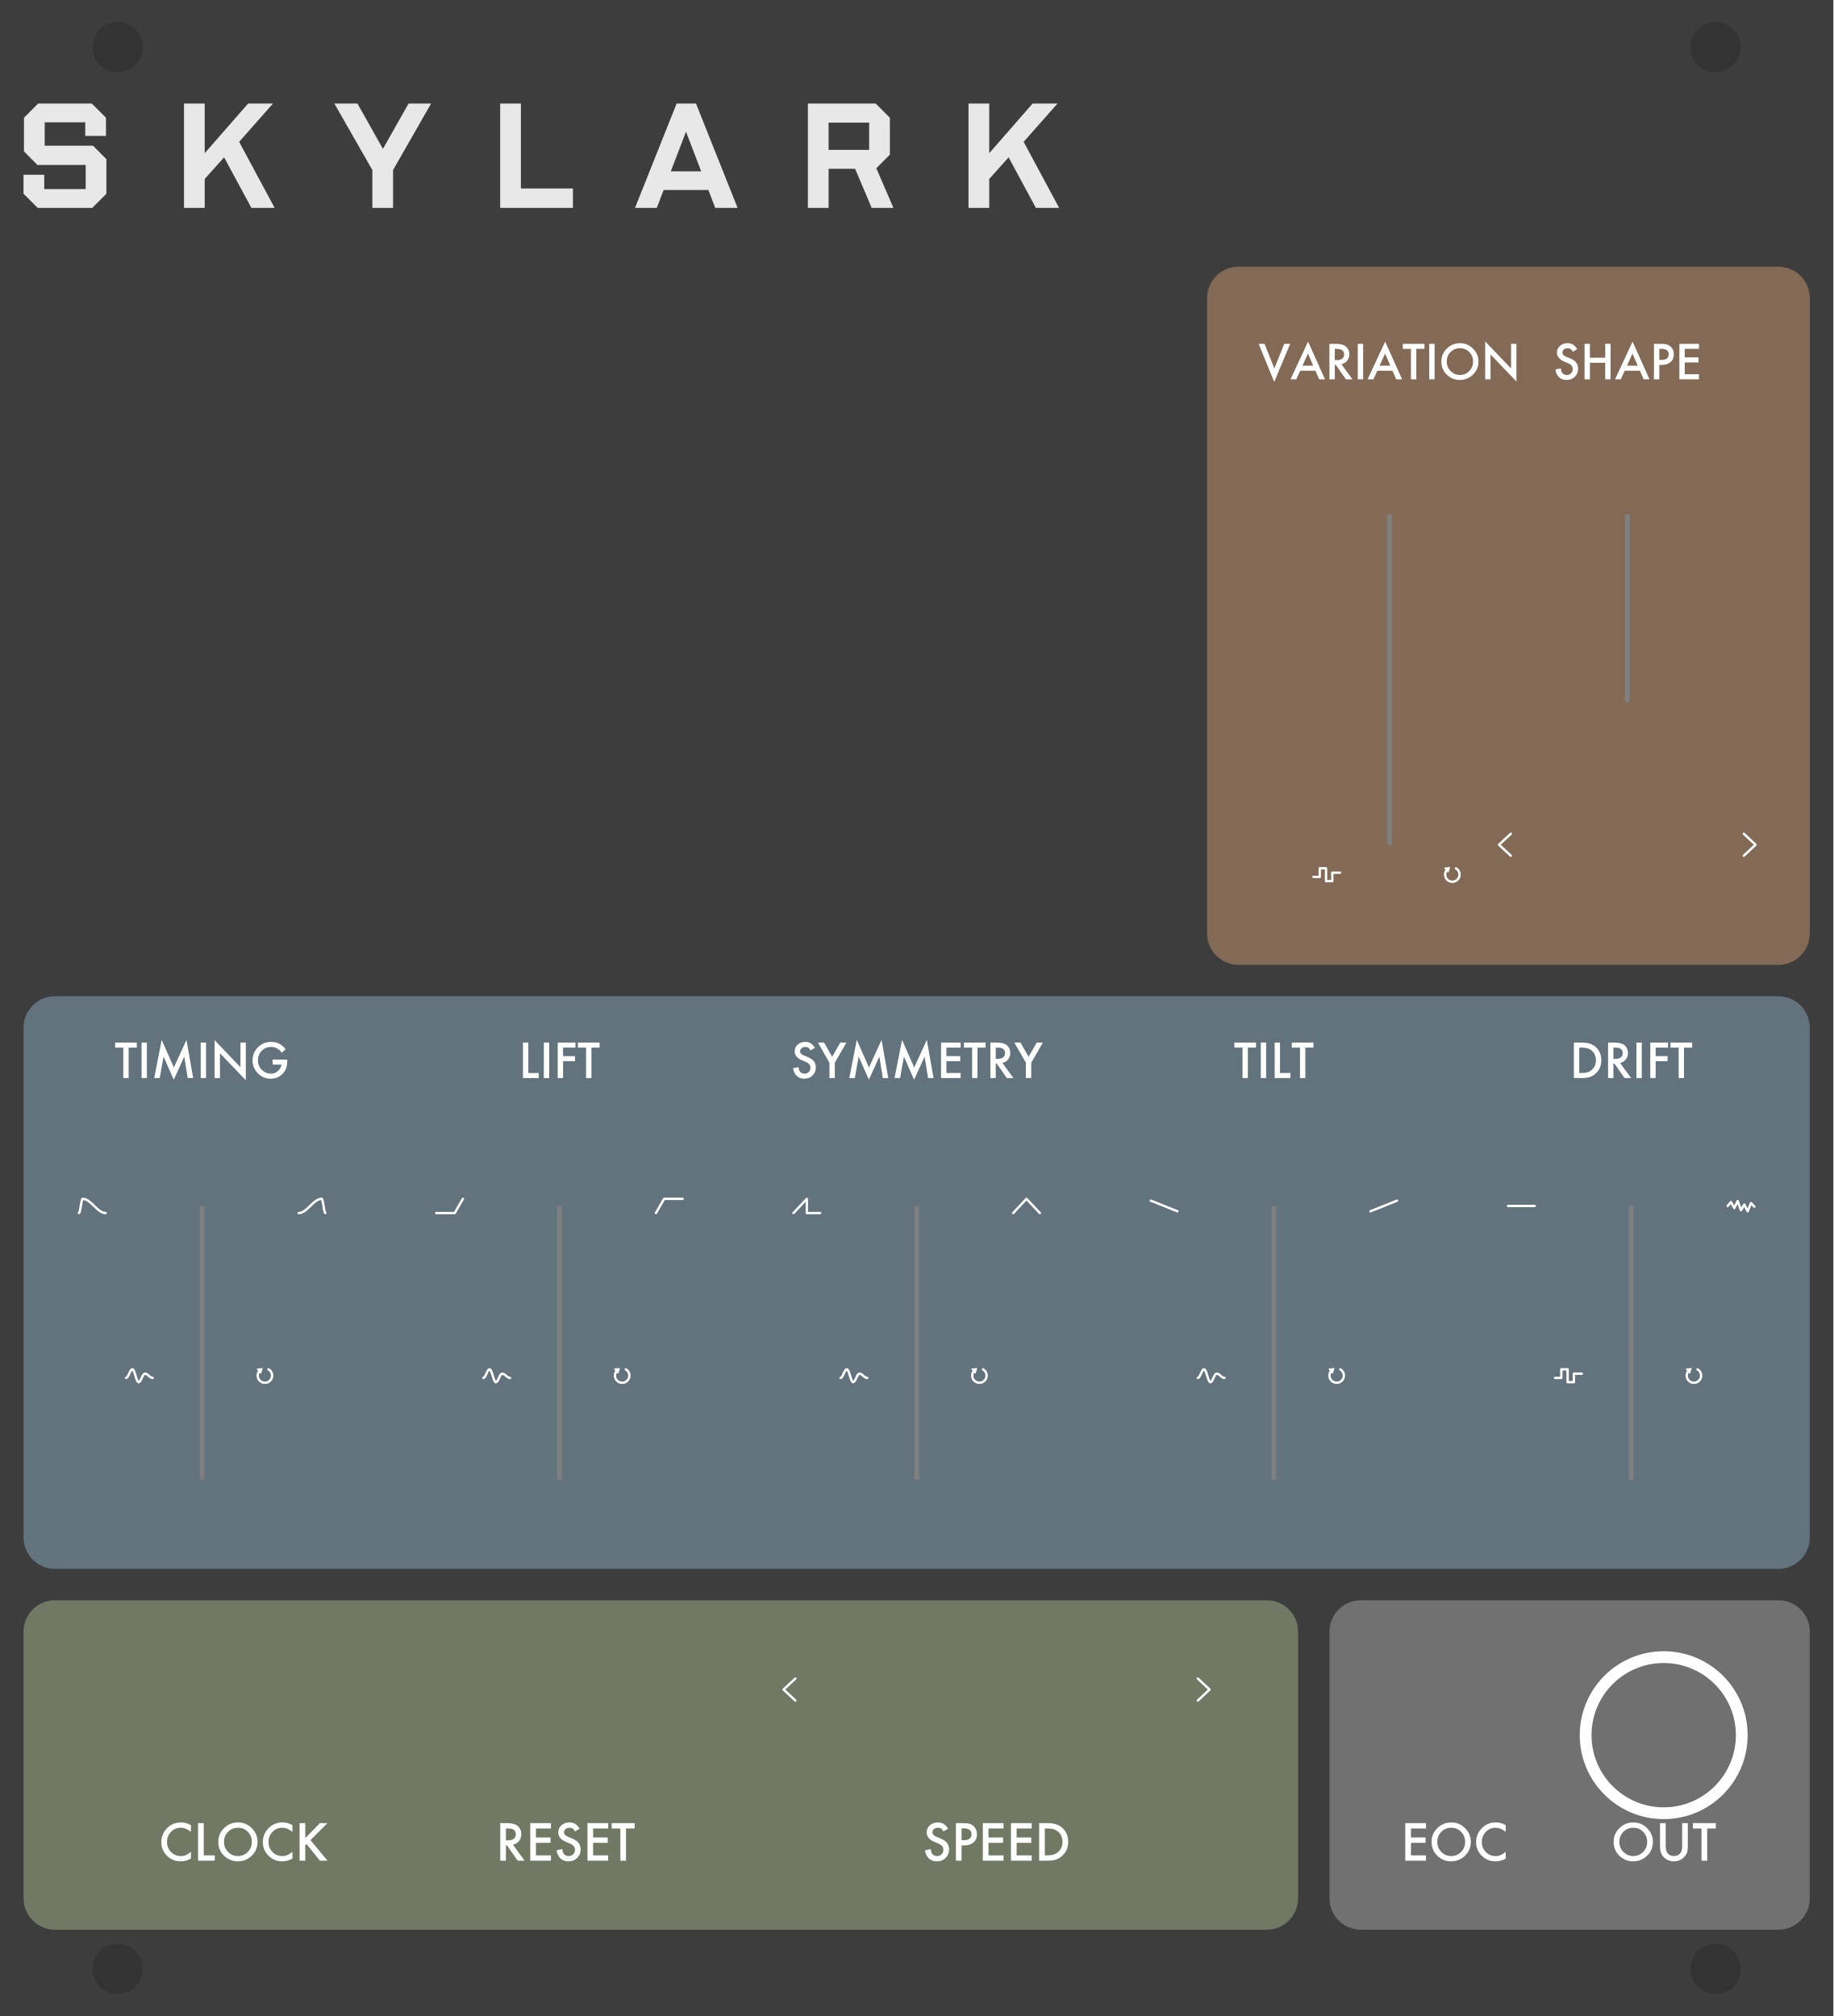
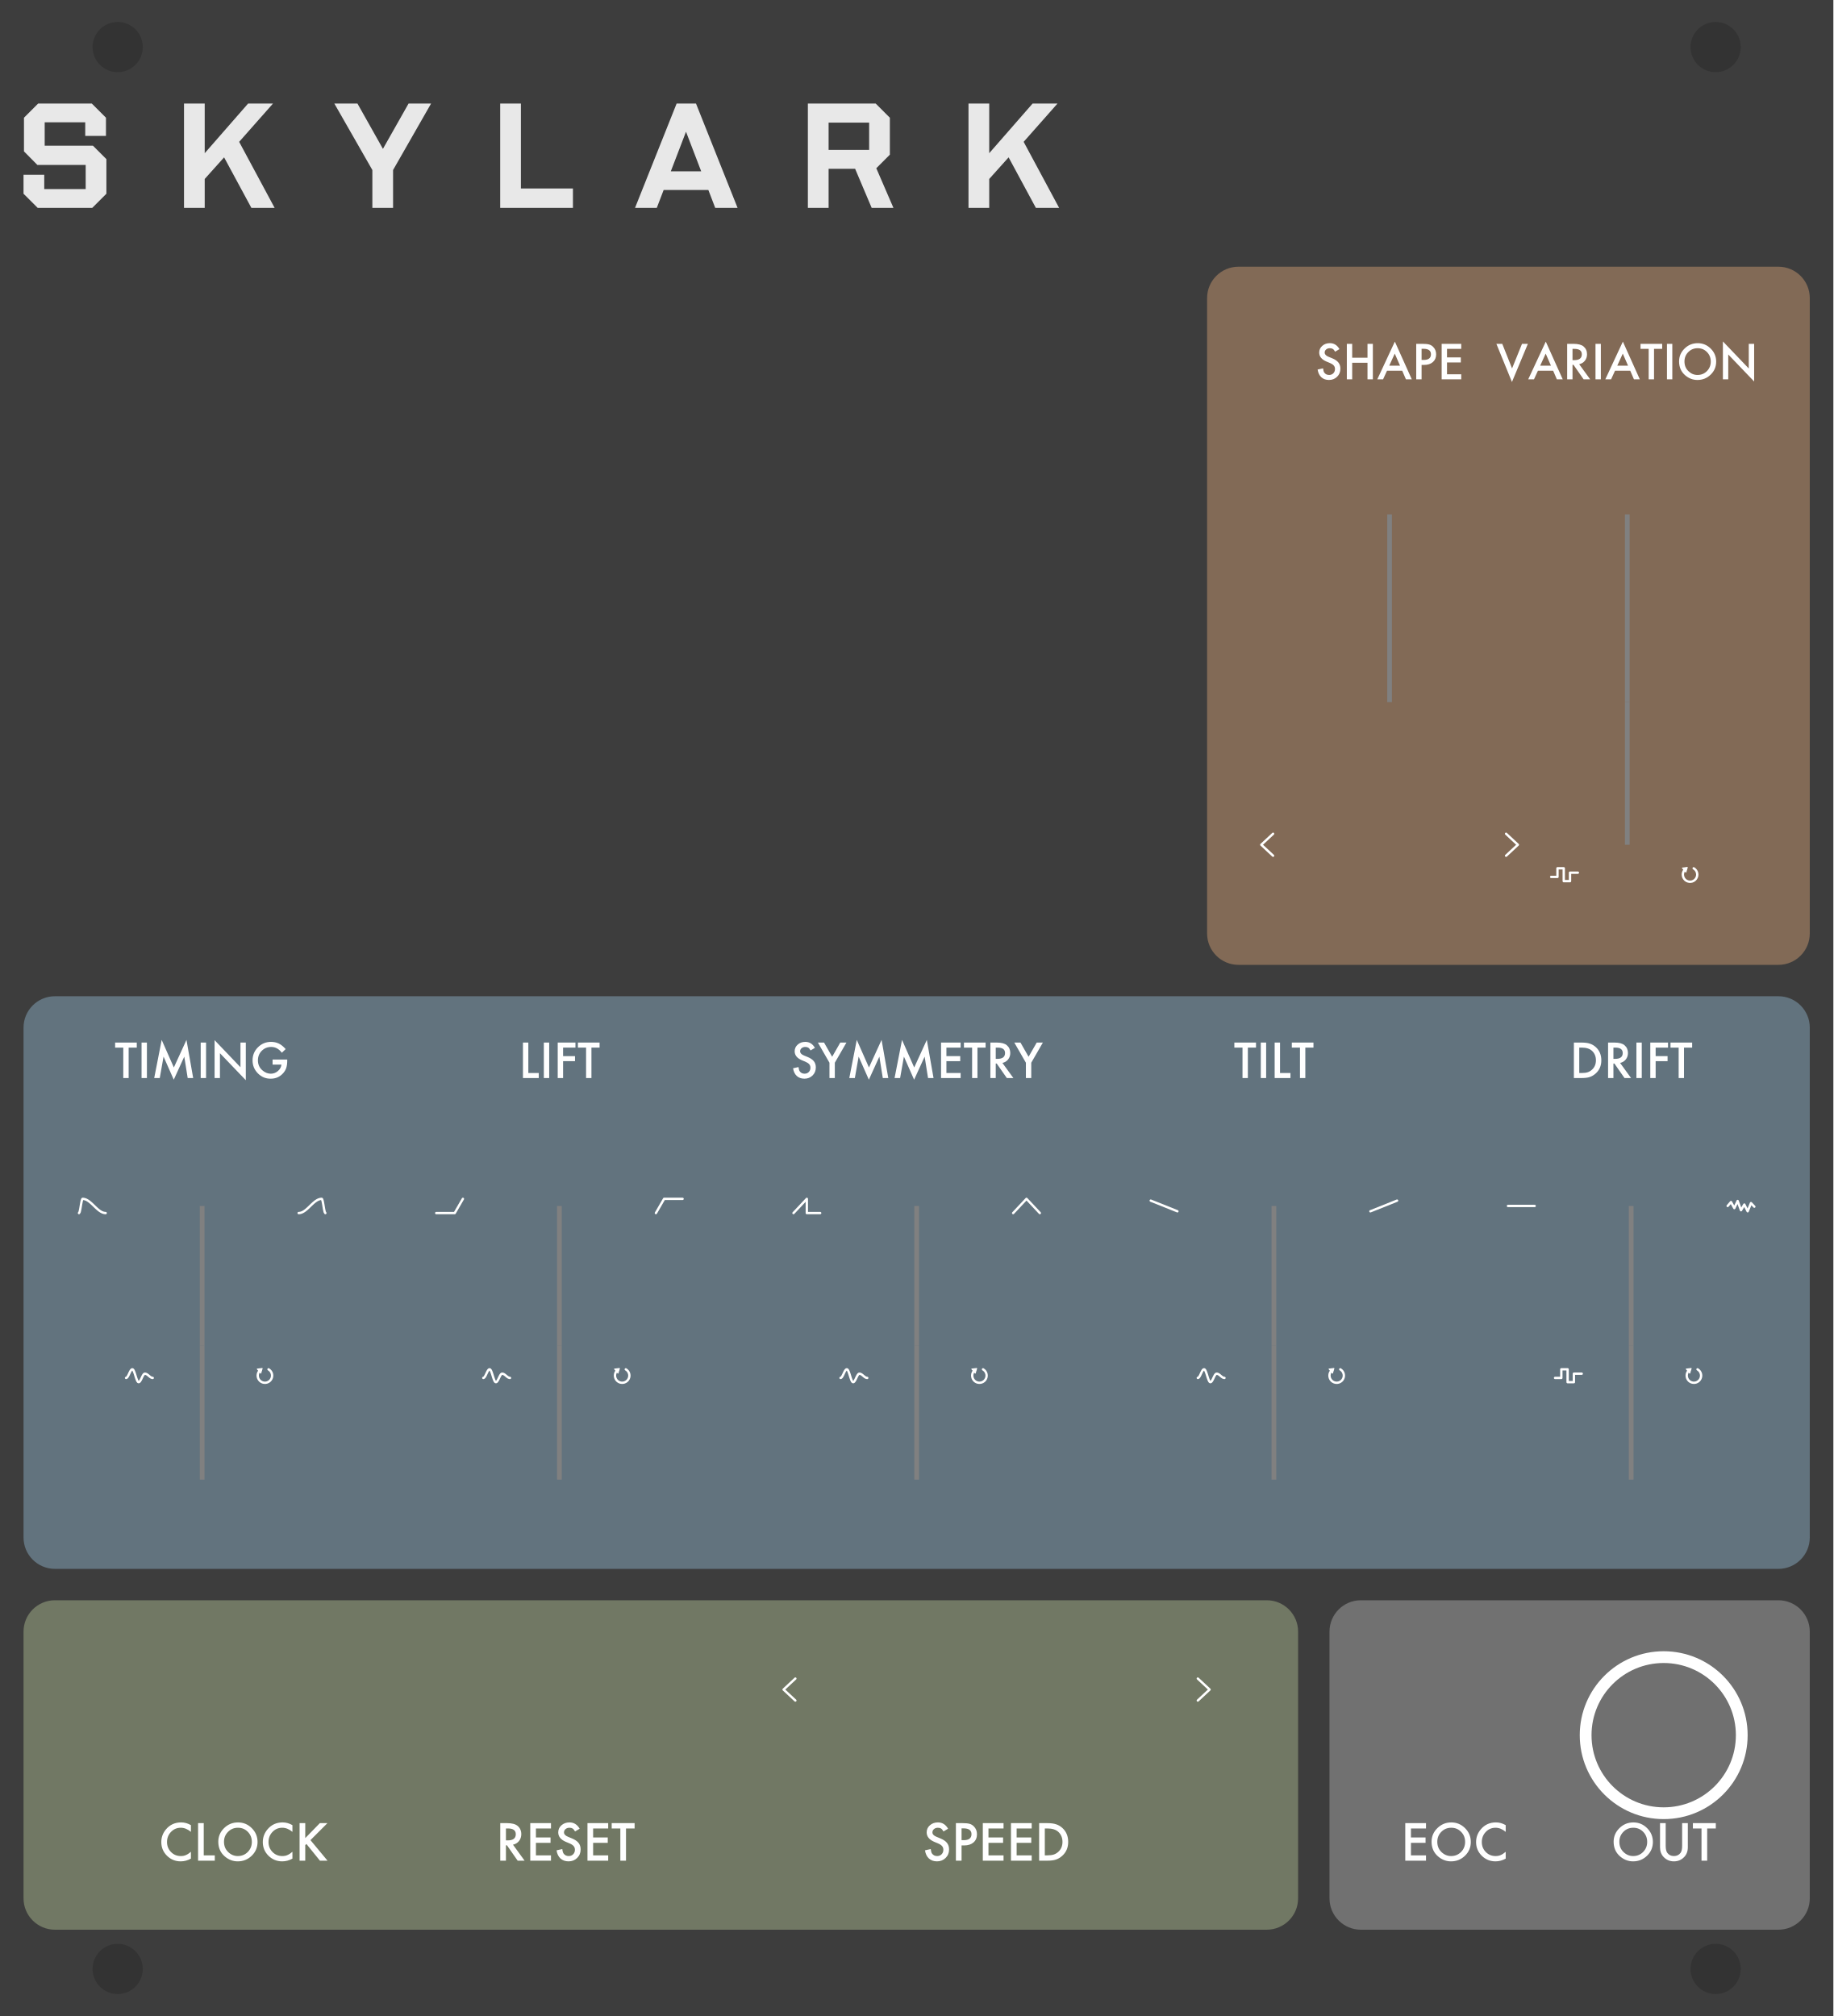
<svg xmlns="http://www.w3.org/2000/svg" version="1.1" width="116.84mm" height="128.5mm" viewBox="0 0 116.84 128.5">
  <g id="panel">
    <rect x="0" y="0" width="116.84" height="128.5" fill="#3d3d3d" />
    <rect class="zone" x="76.93" y="17.00" width="38.41" height="44.50" rx="2.00" fill="#b98f6a" fill-opacity="0.55" />
    <rect class="zone" x="1.50" y="63.50" width="113.84" height="36.50" rx="2.00" fill="#7f9fb3" fill-opacity="0.55" />
    <rect class="zone" x="1.50" y="102.00" width="81.23" height="21.00" rx="2.00" fill="#9aa883" fill-opacity="0.55" />
    <rect class="zone" x="84.73" y="102.00" width="30.61" height="21.00" rx="2.00" fill="#9a9a9a" fill-opacity="0.55" />
    <rect class="zone" x="100.68" y="105.25" width="10.70" height="10.70" rx="5.35" fill="#ffffff" fill-opacity="1.0" />
    <rect class="zone" x="101.43" y="106.00" width="9.20" height="9.20" rx="4.60" fill="#707070" fill-opacity="1.0" />
    <circle cx="7.5" cy="3.0" r="1.6" fill="#333333" />
    <circle cx="109.34" cy="3.0" r="1.6" fill="#333333" />
    <circle cx="7.5" cy="125.5" r="1.6" fill="#333333" />
    <circle cx="109.34" cy="125.5" r="1.6" fill="#333333" />
+     <rect x="103.56" y="32.791" width="0.3" height="11.962" fill="#808080" />
+     <rect x="103.56" y="44.753" width="0.3" height="9.091" fill="#808080" />
    <rect x="88.41" y="32.791" width="0.3" height="11.962" fill="#808080" />
-     <rect x="88.41" y="44.753" width="0.3" height="9.091" fill="#808080" />
-     <rect x="103.56" y="32.791" width="0.3" height="11.962" fill="#808080" />
    <rect x="12.734" y="76.868" width="0.3" height="8.911" fill="#808080" />
    <rect x="12.734" y="85.779" width="0.3" height="8.533" fill="#808080" />
    <rect x="35.502" y="76.868" width="0.3" height="8.911" fill="#808080" />
    <rect x="35.502" y="85.779" width="0.3" height="8.533" fill="#808080" />
    <rect x="58.27" y="76.868" width="0.3" height="8.911" fill="#808080" />
    <rect x="58.27" y="85.779" width="0.3" height="8.533" fill="#808080" />
    <rect x="81.038" y="76.868" width="0.3" height="8.911" fill="#808080" />
    <rect x="81.038" y="85.779" width="0.3" height="8.533" fill="#808080" />
    <rect x="103.806" y="76.868" width="0.3" height="8.911" fill="#808080" />
    <rect x="103.806" y="85.779" width="0.3" height="8.533" fill="#808080" />
    <path fill="#e8e8e8" d="M2.402 13.25H5.879L6.781 12.348V10.143L5.926 9.288H2.848V7.797H5.432V8.662H6.753V7.503L5.85 6.6H2.43L1.528 7.503V9.649L2.383 10.514H5.461V12.053H2.82V11.141H1.499V12.348Z M11.727 13.25H13.047V11.407L14.282 10.03L16.021 13.25H17.503L15.242 9.041L17.398 6.6H15.812L13.047 9.764V6.6H11.727Z M23.731 13.25H25.051V10.837L27.474 6.6H26.039L24.405 9.488L22.781 6.6H21.308L23.731 10.837Z M31.878 13.25H36.514V12.015H33.198V6.6H31.878Z M40.471 13.25H41.858L42.295 12.11H45.145L45.582 13.25H47.007L44.357 6.6H43.122ZM42.751 10.922 43.72 8.396 44.689 10.922Z M51.487 13.25H52.808V10.761H54.499L55.553 13.25H56.94L55.848 10.723L56.712 9.858V7.503L55.81 6.6H51.487ZM52.808 9.555V7.816H55.392V9.555Z M61.724 13.25H63.045V11.407L64.28 10.03L66.018 13.25H67.5L65.239 9.041L67.396 6.6H65.809L63.045 9.764V6.6H61.724Z" />
-     <path fill="#ffffff" d="M80.591 21.916 81.216 23.484 81.85 21.916H82.224L81.209 24.348L80.217 21.916Z M83.834 23.629H82.865L82.613 24.178H82.246L83.365 21.774L84.445 24.178H84.071ZM83.695 23.308 83.359 22.539 83.008 23.308Z M85.493 23.214 86.194 24.178H85.776L85.13 23.252H85.069V24.178H84.727V21.916H85.127Q85.575 21.916 85.775 22.085Q85.994 22.272 85.994 22.58Q85.994 22.82 85.857 22.993Q85.719 23.166 85.493 23.214ZM85.069 22.955H85.177Q85.662 22.955 85.662 22.584Q85.662 22.237 85.19 22.237H85.069Z M86.875 21.916V24.178H86.533V21.916Z M88.747 23.629H87.779L87.527 24.178H87.159L88.278 21.774L89.358 24.178H88.984ZM88.608 23.308 88.272 22.539 87.921 23.308Z M90.264 22.237V24.178H89.923V22.237H89.403V21.916H90.783V22.237Z M91.429 21.916V24.178H91.088V21.916Z M91.86 23.037Q91.86 22.559 92.21 22.217Q92.558 21.874 93.048 21.874Q93.531 21.874 93.877 22.22Q94.224 22.565 94.224 23.05Q94.224 23.538 93.875 23.878Q93.525 24.219 93.03 24.219Q92.592 24.219 92.243 23.916Q91.86 23.58 91.86 23.037ZM92.204 23.041Q92.204 23.416 92.456 23.658Q92.706 23.9 93.034 23.9Q93.39 23.9 93.635 23.654Q93.88 23.405 93.88 23.047Q93.88 22.685 93.638 22.441Q93.398 22.195 93.043 22.195Q92.69 22.195 92.447 22.441Q92.204 22.684 92.204 23.041Z M94.653 24.178V21.762L96.302 23.488V21.916H96.644V24.316L94.994 22.595V24.178Z" />
-     <path fill="#ffffff" d="M100.516 22.253 100.239 22.417Q100.161 22.282 100.091 22.241Q100.018 22.195 99.902 22.195Q99.76 22.195 99.666 22.275Q99.573 22.354 99.573 22.474Q99.573 22.64 99.819 22.741L100.044 22.833Q100.32 22.945 100.447 23.105Q100.575 23.265 100.575 23.498Q100.575 23.81 100.366 24.014Q100.157 24.219 99.846 24.219Q99.552 24.219 99.36 24.045Q99.171 23.87 99.124 23.554L99.47 23.478Q99.493 23.677 99.552 23.753Q99.658 23.9 99.86 23.9Q100.019 23.9 100.125 23.793Q100.23 23.686 100.23 23.522Q100.23 23.456 100.212 23.401Q100.194 23.346 100.155 23.3Q100.116 23.254 100.054 23.213Q99.993 23.173 99.908 23.136L99.69 23.046Q99.225 22.849 99.225 22.471Q99.225 22.217 99.42 22.045Q99.615 21.872 99.905 21.872Q100.296 21.872 100.516 22.253Z M101.327 22.801H102.303V21.916H102.644V24.178H102.303V23.122H101.327V24.178H100.986V21.916H101.327Z M104.515 23.629H103.547L103.295 24.178H102.927L104.046 21.774L105.126 24.178H104.752ZM104.376 23.308 104.04 22.539 103.689 23.308Z M105.75 23.26V24.178H105.408V21.916H105.795Q106.079 21.916 106.224 21.956Q106.371 21.995 106.482 22.105Q106.677 22.296 106.677 22.586Q106.677 22.896 106.469 23.078Q106.261 23.26 105.908 23.26ZM105.75 22.943H105.877Q106.347 22.943 106.347 22.581Q106.347 22.231 105.863 22.231H105.75Z M108.277 22.237H107.37V22.781H108.25V23.101H107.37V23.857H108.277V24.178H107.029V21.916H108.277Z" />
+     <path fill="#ffffff" d="M85.366 22.253 85.089 22.417Q85.011 22.282 84.941 22.241Q84.868 22.195 84.752 22.195Q84.61 22.195 84.516 22.275Q84.423 22.354 84.423 22.474Q84.423 22.64 84.669 22.741L84.894 22.833Q85.17 22.945 85.297 23.105Q85.425 23.265 85.425 23.498Q85.425 23.81 85.216 24.014Q85.007 24.219 84.696 24.219Q84.402 24.219 84.21 24.045Q84.021 23.87 83.974 23.554L84.32 23.478Q84.343 23.677 84.402 23.753Q84.508 23.9 84.71 23.9Q84.869 23.9 84.975 23.793Q85.08 23.686 85.08 23.522Q85.08 23.456 85.062 23.401Q85.044 23.346 85.005 23.3Q84.966 23.254 84.904 23.213Q84.843 23.173 84.758 23.136L84.54 23.046Q84.075 22.849 84.075 22.471Q84.075 22.217 84.27 22.045Q84.465 21.872 84.755 21.872Q85.146 21.872 85.366 22.253Z M86.177 22.801H87.153V21.916H87.494V24.178H87.153V23.122H86.177V24.178H85.836V21.916H86.177Z M89.365 23.629H88.397L88.145 24.178H87.777L88.896 21.774L89.976 24.178H89.602ZM89.226 23.308 88.89 22.539 88.539 23.308Z M90.6 23.26V24.178H90.258V21.916H90.645Q90.929 21.916 91.074 21.956Q91.221 21.995 91.332 22.105Q91.527 22.296 91.527 22.586Q91.527 22.896 91.319 23.078Q91.111 23.26 90.758 23.26ZM90.6 22.943H90.727Q91.197 22.943 91.197 22.581Q91.197 22.231 90.713 22.231H90.6Z M93.127 22.237H92.22V22.781H93.1V23.101H92.22V23.857H93.127V24.178H91.879V21.916H93.127Z" />
+     <path fill="#ffffff" d="M95.741 21.916 96.366 23.484 97 21.916H97.374L96.359 24.348L95.367 21.916Z M98.984 23.629H98.015L97.763 24.178H97.396L98.515 21.774L99.595 24.178H99.221ZM98.845 23.308 98.509 22.539 98.158 23.308Z M100.643 23.214 101.344 24.178H100.926L100.28 23.252H100.219V24.178H99.877V21.916H100.277Q100.725 21.916 100.925 22.085Q101.144 22.272 101.144 22.58Q101.144 22.82 101.007 22.993Q100.869 23.166 100.643 23.214ZM100.219 22.955H100.327Q100.812 22.955 100.812 22.584Q100.812 22.237 100.34 22.237H100.219Z M102.025 21.916V24.178H101.683V21.916Z M103.897 23.629H102.929L102.677 24.178H102.309L103.428 21.774L104.508 24.178H104.134ZM103.758 23.308 103.422 22.539 103.071 23.308Z M105.414 22.237V24.178H105.073V22.237H104.553V21.916H105.933V22.237Z M106.579 21.916V24.178H106.238V21.916Z M107.01 23.037Q107.01 22.559 107.36 22.217Q107.708 21.874 108.198 21.874Q108.681 21.874 109.027 22.22Q109.374 22.565 109.374 23.05Q109.374 23.538 109.025 23.878Q108.675 24.219 108.18 24.219Q107.742 24.219 107.393 23.916Q107.01 23.58 107.01 23.037ZM107.354 23.041Q107.354 23.416 107.606 23.658Q107.856 23.9 108.184 23.9Q108.54 23.9 108.785 23.654Q109.03 23.405 109.03 23.047Q109.03 22.685 108.788 22.441Q108.548 22.195 108.193 22.195Q107.84 22.195 107.597 22.441Q107.354 22.684 107.354 23.041Z M109.803 24.178V21.762L111.452 23.488V21.916H111.794V24.316L110.144 22.595V24.178Z" />
    <path fill="#ffffff" d="M8.199 66.774V68.715H7.857V66.774H7.337V66.453H8.717V66.774Z M9.363 66.453V68.715H9.022V66.453Z M9.828 68.715 10.304 66.283 11.08 68.041 11.884 66.283 12.312 68.715H11.962L11.744 67.35L11.074 68.819L10.424 67.348L10.181 68.715Z M13.132 66.453V68.715H12.791V66.453Z M13.676 68.715V66.299L15.325 68.025V66.453H15.666V68.853L14.017 67.132V68.715Z M17.372 67.537H18.306V67.612Q18.306 67.867 18.246 68.063Q18.187 68.245 18.048 68.403Q17.733 68.757 17.247 68.757Q16.772 68.757 16.434 68.415Q16.096 68.07 16.096 67.589Q16.096 67.096 16.44 66.754Q16.784 66.409 17.278 66.409Q17.543 66.409 17.773 66.518Q17.993 66.626 18.205 66.869L17.962 67.102Q17.684 66.732 17.284 66.732Q16.925 66.732 16.682 66.979Q16.438 67.222 16.438 67.589Q16.438 67.966 16.709 68.211Q16.963 68.438 17.259 68.438Q17.511 68.438 17.711 68.268Q17.912 68.097 17.936 67.858H17.372Z" />
    <path fill="#ffffff" d="M33.671 66.453V68.394H34.336V68.715H33.329V66.453Z M35.001 66.453V68.715H34.66V66.453Z M36.674 66.774H35.886V67.318H36.646V67.638H35.886V68.715H35.544V66.453H36.674Z M37.693 66.774V68.715H37.352V66.774H36.832V66.453H38.212V66.774Z" />
    <path fill="#ffffff" d="M51.936 66.79 51.659 66.954Q51.581 66.819 51.511 66.778Q51.438 66.732 51.322 66.732Q51.18 66.732 51.086 66.812Q50.993 66.891 50.993 67.011Q50.993 67.177 51.239 67.278L51.464 67.37Q51.74 67.482 51.867 67.642Q51.994 67.802 51.994 68.035Q51.994 68.347 51.786 68.551Q51.577 68.756 51.266 68.756Q50.972 68.756 50.78 68.582Q50.591 68.407 50.544 68.091L50.89 68.015Q50.913 68.214 50.972 68.29Q51.077 68.437 51.28 68.437Q51.439 68.437 51.545 68.33Q51.65 68.223 51.65 68.059Q51.65 67.993 51.632 67.938Q51.614 67.883 51.575 67.837Q51.536 67.791 51.474 67.75Q51.413 67.71 51.328 67.673L51.11 67.583Q50.645 67.386 50.645 67.008Q50.645 66.754 50.84 66.582Q51.035 66.409 51.325 66.409Q51.716 66.409 51.936 66.79Z M52.863 67.738 52.125 66.453H52.517L53.035 67.357L53.553 66.453H53.946L53.204 67.738V68.715H52.863Z M54.127 68.715 54.603 66.283 55.38 68.041 56.184 66.283 56.612 68.715H56.262L56.043 67.35L55.374 68.819L54.723 67.348L54.48 68.715Z M57.012 68.715 57.488 66.283 58.264 68.041 59.068 66.283 59.496 68.715H59.146L58.928 67.35L58.258 68.819L57.608 67.348L57.365 68.715Z M61.223 66.774H60.316V67.318H61.197V67.638H60.316V68.394H61.223V68.715H59.975V66.453H61.223Z M62.295 66.774V68.715H61.954V66.774H61.434V66.453H62.814V66.774Z M63.885 67.751 64.585 68.715H64.167L63.521 67.789H63.46V68.715H63.118V66.453H63.518Q63.967 66.453 64.166 66.622Q64.386 66.809 64.386 67.117Q64.386 67.357 64.248 67.53Q64.11 67.703 63.885 67.751ZM63.46 67.492H63.568Q64.053 67.492 64.053 67.121Q64.053 66.774 63.581 66.774H63.46Z M65.382 67.738 64.643 66.453H65.036L65.553 67.357L66.072 66.453H66.464L65.723 67.738V68.715H65.382Z" />
    <path fill="#ffffff" d="M79.528 66.774V68.715H79.187V66.774H78.667V66.453H80.047V66.774Z M80.693 66.453V68.715H80.352V66.453Z M81.578 66.453V68.394H82.243V68.715H81.236V66.453Z M83.19 66.774V68.715H82.849V66.774H82.329V66.453H83.709V66.774Z" />
    <path fill="#ffffff" d="M100.306 68.715V66.453H100.781Q101.122 66.453 101.32 66.521Q101.532 66.587 101.705 66.745Q102.055 67.064 102.055 67.584Q102.055 68.106 101.691 68.428Q101.508 68.589 101.307 68.652Q101.119 68.715 100.775 68.715ZM100.648 68.394H100.801Q101.031 68.394 101.184 68.346Q101.336 68.295 101.459 68.183Q101.711 67.953 101.711 67.584Q101.711 67.212 101.462 66.981Q101.238 66.774 100.801 66.774H100.648Z M103.251 67.751 103.951 68.715H103.533L102.887 67.789H102.826V68.715H102.485V66.453H102.884Q103.333 66.453 103.532 66.622Q103.752 66.809 103.752 67.117Q103.752 67.357 103.614 67.53Q103.476 67.703 103.251 67.751ZM102.826 67.492H102.934Q103.419 67.492 103.419 67.121Q103.419 66.774 102.947 66.774H102.826Z M104.632 66.453V68.715H104.291V66.453Z M106.305 66.774H105.517V67.318H106.277V67.638H105.517V68.715H105.175V66.453H106.305Z M107.324 66.774V68.715H106.983V66.774H106.463V66.453H107.843V66.774Z" />
    <path fill="#ffffff" d="M12.168 116.335V116.763Q11.855 116.501 11.52 116.501Q11.151 116.501 10.898 116.766Q10.644 117.03 10.644 117.411Q10.644 117.788 10.898 118.047Q11.152 118.305 11.521 118.305Q11.712 118.305 11.845 118.243Q11.92 118.212 12 118.16Q12.079 118.107 12.168 118.033V118.468Q11.858 118.643 11.517 118.643Q11.004 118.643 10.641 118.285Q10.28 117.924 10.28 117.414Q10.28 116.957 10.582 116.599Q10.954 116.16 11.545 116.16Q11.867 116.16 12.168 116.335Z M12.985 116.206V118.26H13.689V118.6H12.624V116.206Z M13.912 117.392Q13.912 116.887 14.282 116.524Q14.651 116.161 15.169 116.161Q15.681 116.161 16.047 116.527Q16.414 116.893 16.414 117.406Q16.414 117.923 16.045 118.282Q15.675 118.643 15.151 118.643Q14.687 118.643 14.318 118.322Q13.912 117.967 13.912 117.392ZM14.276 117.397Q14.276 117.794 14.543 118.05Q14.808 118.305 15.155 118.305Q15.532 118.305 15.791 118.045Q16.05 117.781 16.05 117.403Q16.05 117.02 15.794 116.761Q15.54 116.501 15.165 116.501Q14.791 116.501 14.534 116.761Q14.276 117.019 14.276 117.397Z M18.637 116.335V116.763Q18.324 116.501 17.989 116.501Q17.62 116.501 17.367 116.766Q17.113 117.03 17.113 117.411Q17.113 117.788 17.367 118.047Q17.622 118.305 17.991 118.305Q18.181 118.305 18.315 118.243Q18.389 118.212 18.469 118.16Q18.549 118.107 18.637 118.033V118.468Q18.327 118.643 17.986 118.643Q17.473 118.643 17.11 118.285Q16.749 117.924 16.749 117.414Q16.749 116.957 17.051 116.599Q17.423 116.16 18.014 116.16Q18.336 116.16 18.637 116.335Z M19.454 117.161 20.386 116.206H20.868L19.786 117.29L20.874 118.6H20.391L19.529 117.535L19.454 117.609V118.6H19.093V116.206H19.454Z" />
    <path fill="#ffffff" d="M32.693 117.58 33.434 118.6H32.992L32.309 117.62H32.244V118.6H31.882V116.206H32.306Q32.78 116.206 32.991 116.385Q33.223 116.583 33.223 116.909Q33.223 117.163 33.078 117.346Q32.932 117.529 32.693 117.58ZM32.244 117.306H32.358Q32.872 117.306 32.872 116.913Q32.872 116.546 32.372 116.546H32.244Z M35.115 116.546H34.155V117.121H35.087V117.461H34.155V118.26H35.115V118.6H33.794V116.206H35.115Z M36.943 116.563 36.65 116.737Q36.567 116.594 36.493 116.551Q36.415 116.501 36.293 116.501Q36.143 116.501 36.043 116.586Q35.944 116.67 35.944 116.797Q35.944 116.972 36.205 117.079L36.443 117.177Q36.735 117.295 36.87 117.464Q37.005 117.634 37.005 117.881Q37.005 118.211 36.784 118.426Q36.563 118.643 36.234 118.643Q35.923 118.643 35.719 118.459Q35.519 118.274 35.47 117.94L35.836 117.859Q35.86 118.07 35.923 118.15Q36.034 118.305 36.248 118.305Q36.417 118.305 36.529 118.192Q36.64 118.079 36.64 117.905Q36.64 117.836 36.621 117.778Q36.602 117.719 36.56 117.671Q36.519 117.622 36.454 117.579Q36.389 117.536 36.299 117.498L36.068 117.402Q35.577 117.194 35.577 116.794Q35.577 116.524 35.783 116.343Q35.989 116.16 36.296 116.16Q36.71 116.16 36.943 116.563Z M38.761 116.546H37.801V117.121H38.733V117.461H37.801V118.26H38.761V118.6H37.44V116.206H38.761Z M39.896 116.546V118.6H39.535V116.546H38.984V116.206H40.445V116.546Z" />
    <path fill="#ffffff" d="M60.423 116.563 60.13 116.737Q60.048 116.594 59.974 116.551Q59.896 116.501 59.774 116.501Q59.624 116.501 59.524 116.586Q59.425 116.67 59.425 116.797Q59.425 116.972 59.686 117.079L59.924 117.177Q60.216 117.295 60.351 117.464Q60.486 117.634 60.486 117.881Q60.486 118.211 60.265 118.426Q60.044 118.643 59.715 118.643Q59.403 118.643 59.2 118.459Q59 118.274 58.951 117.94L59.317 117.859Q59.341 118.07 59.403 118.15Q59.515 118.305 59.729 118.305Q59.898 118.305 60.01 118.192Q60.121 118.079 60.121 117.905Q60.121 117.836 60.102 117.778Q60.082 117.719 60.041 117.671Q60 117.622 59.935 117.579Q59.87 117.536 59.78 117.498L59.549 117.402Q59.058 117.194 59.058 116.794Q59.058 116.524 59.264 116.343Q59.47 116.16 59.777 116.16Q60.191 116.16 60.423 116.563Z M61.282 117.628V118.6H60.921V116.206H61.33Q61.631 116.206 61.785 116.248Q61.94 116.29 62.057 116.406Q62.264 116.608 62.264 116.915Q62.264 117.243 62.044 117.436Q61.823 117.628 61.45 117.628ZM61.282 117.293H61.417Q61.915 117.293 61.915 116.91Q61.915 116.54 61.402 116.54H61.282Z M63.957 116.546H62.997V117.121H63.929V117.461H62.997V118.26H63.957V118.6H62.636V116.206H63.957Z M65.752 116.546H64.792V117.121H65.724V117.461H64.792V118.26H65.752V118.6H64.431V116.206H65.752Z M66.226 118.6V116.206H66.729Q67.09 116.206 67.299 116.278Q67.524 116.347 67.707 116.515Q68.077 116.853 68.077 117.403Q68.077 117.955 67.691 118.296Q67.497 118.467 67.285 118.533Q67.087 118.6 66.722 118.6ZM66.587 118.26H66.75Q66.994 118.26 67.155 118.209Q67.316 118.155 67.446 118.037Q67.713 117.794 67.713 117.403Q67.713 117.009 67.449 116.764Q67.212 116.546 66.75 116.546H66.587Z" />
    <path fill="#ffffff" d="M90.881 116.546H89.922V117.121H90.853V117.461H89.922V118.26H90.881V118.6H89.56V116.206H90.881Z M91.236 117.392Q91.236 116.887 91.607 116.524Q91.976 116.161 92.493 116.161Q93.005 116.161 93.371 116.527Q93.738 116.893 93.738 117.406Q93.738 117.923 93.369 118.282Q92.999 118.643 92.475 118.643Q92.011 118.643 91.642 118.322Q91.236 117.967 91.236 117.392ZM91.601 117.397Q91.601 117.794 91.867 118.05Q92.132 118.305 92.48 118.305Q92.856 118.305 93.115 118.045Q93.374 117.781 93.374 117.403Q93.374 117.02 93.118 116.761Q92.864 116.501 92.489 116.501Q92.115 116.501 91.858 116.761Q91.601 117.019 91.601 117.397Z M95.961 116.335V116.763Q95.648 116.501 95.313 116.501Q94.944 116.501 94.692 116.766Q94.438 117.03 94.438 117.411Q94.438 117.788 94.692 118.047Q94.946 118.305 95.315 118.305Q95.506 118.305 95.639 118.243Q95.713 118.212 95.793 118.16Q95.873 118.107 95.961 118.033V118.468Q95.651 118.643 95.31 118.643Q94.797 118.643 94.434 118.285Q94.073 117.924 94.073 117.414Q94.073 116.957 94.376 116.599Q94.748 116.16 95.338 116.16Q95.661 116.16 95.961 116.335Z" />
    <path fill="#ffffff" d="M102.839 117.392Q102.839 116.887 103.21 116.524Q103.579 116.161 104.097 116.161Q104.608 116.161 104.974 116.527Q105.341 116.893 105.341 117.406Q105.341 117.923 104.972 118.282Q104.602 118.643 104.078 118.643Q103.614 118.643 103.245 118.322Q102.839 117.967 102.839 117.392ZM103.204 117.397Q103.204 117.794 103.47 118.05Q103.735 118.305 104.083 118.305Q104.459 118.305 104.718 118.045Q104.977 117.781 104.977 117.403Q104.977 117.02 104.721 116.761Q104.467 116.501 104.092 116.501Q103.718 116.501 103.461 116.761Q103.204 117.019 103.204 117.397Z M106.157 116.206V117.648Q106.157 117.957 106.258 118.099Q106.408 118.305 106.681 118.305Q106.955 118.305 107.106 118.099Q107.206 117.961 107.206 117.648V116.206H107.568V117.747Q107.568 118.126 107.332 118.371Q107.067 118.643 106.681 118.643Q106.295 118.643 106.031 118.371Q105.796 118.126 105.796 117.747V116.206Z M108.802 116.546V118.6H108.44V116.546H107.89V116.206H109.351V116.546Z" />
  </g>
  <g id="glyphs">
    <polyline points="5.034,77.321 5.077,77.246 5.119,77.048 5.162,76.791 5.204,76.559 5.247,76.428 5.264,76.415 5.289,76.416 5.332,76.42 5.374,76.428 5.417,76.439 5.459,76.454 5.502,76.472 5.544,76.494 5.587,76.519 5.629,76.546 5.671,76.576 5.714,76.609 5.756,76.644 5.799,76.68 5.841,76.719 5.884,76.758 5.926,76.798 5.969,76.839 6.011,76.88 6.054,76.921 6.096,76.962 6.139,77.001 6.181,77.04 6.224,77.077 6.266,77.113 6.309,77.146 6.351,77.178 6.394,77.206 6.436,77.232 6.479,77.255 6.521,77.275 6.564,77.291 6.606,77.304 6.649,77.313 6.691,77.319 6.734,77.321" fill="none" stroke="#ffffff" stroke-width="0.15" stroke-linecap="round" stroke-linejoin="round" />
    <polyline points="19.034,77.321 19.076,77.319 19.119,77.313 19.162,77.304 19.204,77.291 19.247,77.275 19.289,77.255 19.331,77.232 19.374,77.206 19.416,77.178 19.459,77.146 19.502,77.113 19.544,77.077 19.587,77.04 19.629,77.001 19.672,76.962 19.714,76.921 19.756,76.88 19.799,76.839 19.841,76.798 19.884,76.758 19.927,76.719 19.969,76.68 20.012,76.644 20.054,76.609 20.096,76.576 20.139,76.546 20.181,76.519 20.224,76.494 20.267,76.472 20.309,76.454 20.352,76.439 20.394,76.428 20.436,76.42 20.479,76.416 20.504,76.415 20.521,76.428 20.564,76.559 20.607,76.791 20.649,77.048 20.692,77.246 20.734,77.321" fill="none" stroke="#ffffff" stroke-width="0.15" stroke-linecap="round" stroke-linejoin="round" />
    <polyline points="27.802,77.321 28.979,77.321 29.502,76.415" fill="none" stroke="#ffffff" stroke-width="0.15" stroke-linecap="round" stroke-linejoin="round" />
    <polyline points="41.802,77.321 42.325,76.415 43.502,76.415" fill="none" stroke="#ffffff" stroke-width="0.15" stroke-linecap="round" stroke-linejoin="round" />
    <polyline points="50.57,77.321 51.42,76.415 51.42,77.321 52.27,77.321" fill="none" stroke="#ffffff" stroke-width="0.15" stroke-linecap="round" stroke-linejoin="round" />
    <polyline points="64.57,77.321 65.42,76.415 66.27,77.321" fill="none" stroke="#ffffff" stroke-width="0.15" stroke-linecap="round" stroke-linejoin="round" />
    <polyline points="73.338,76.528 75.038,77.208" fill="none" stroke="#ffffff" stroke-width="0.15" stroke-linecap="round" stroke-linejoin="round" />
    <polyline points="87.338,77.208 89.038,76.528" fill="none" stroke="#ffffff" stroke-width="0.15" stroke-linecap="round" stroke-linejoin="round" />
    <polyline points="96.106,76.868 97.806,76.868" fill="none" stroke="#ffffff" stroke-width="0.15" stroke-linecap="round" stroke-linejoin="round" />
    <polyline points="110.106,76.868 110.319,76.619 110.531,77.004 110.743,76.551 110.956,77.14 111.168,76.778 111.381,77.207 111.594,76.687 111.806,76.913" fill="none" stroke="#ffffff" stroke-width="0.15" stroke-linecap="round" stroke-linejoin="round" />
-     <polyline points="83.71,55.894 84.11,55.894 84.11,55.344 84.51,55.344 84.51,56.164 84.91,56.164 84.91,55.624 85.41,55.624" fill="none" stroke="#ffffff" stroke-width="0.15" stroke-linecap="round" stroke-linejoin="round" />
-     <polyline points="92.79,55.346 92.868,55.403 92.933,55.475 92.981,55.559 93.01,55.651 93.02,55.747 93.009,55.844 92.978,55.935 92.929,56.019 92.863,56.09 92.784,56.146 92.695,56.184 92.6,56.202 92.503,56.2 92.409,56.178 92.321,56.137 92.244,56.079 92.181,56.005 92.135,55.92 92.108,55.827 92.1,55.731 92.113,55.635 92.146,55.544 92.197,55.461 92.264,55.392" fill="none" stroke="#ffffff" stroke-width="0.15" stroke-linecap="round" stroke-linejoin="round" />
-     <polygon points="92.384,55.291 92.294,55.589 92.075,55.328" fill="#ffffff" stroke="#ffffff" stroke-width="0.06" stroke-linejoin="round" />
+     <polyline points="98.86,55.894 99.26,55.894 99.26,55.344 99.66,55.344 99.66,56.164 100.06,56.164 100.06,55.624 100.56,55.624" fill="none" stroke="#ffffff" stroke-width="0.15" stroke-linecap="round" stroke-linejoin="round" />
+     <polyline points="107.94,55.346 108.018,55.403 108.083,55.475 108.131,55.559 108.16,55.651 108.17,55.747 108.159,55.844 108.128,55.935 108.079,56.019 108.013,56.09 107.934,56.146 107.845,56.184 107.75,56.202 107.653,56.2 107.559,56.178 107.471,56.137 107.394,56.079 107.331,56.005 107.285,55.92 107.258,55.827 107.25,55.731 107.263,55.635 107.296,55.544 107.347,55.461 107.414,55.392" fill="none" stroke="#ffffff" stroke-width="0.15" stroke-linecap="round" stroke-linejoin="round" />
+     <polygon points="107.534,55.291 107.444,55.589 107.225,55.328" fill="#ffffff" stroke="#ffffff" stroke-width="0.06" stroke-linejoin="round" />
    <polyline points="8.034,87.829 8.067,87.82 8.101,87.792 8.134,87.749 8.167,87.692 8.201,87.625 8.234,87.554 8.267,87.483 8.301,87.416 8.334,87.359 8.367,87.316 8.401,87.288 8.434,87.279 8.467,87.293 8.501,87.334 8.534,87.399 8.567,87.484 8.601,87.583 8.634,87.689 8.667,87.795 8.701,87.894 8.734,87.979 8.767,88.044 8.801,88.085 8.834,88.099 8.867,88.09 8.901,88.063 8.934,88.02 8.967,87.964 9.001,87.899 9.034,87.829 9.067,87.759 9.101,87.694 9.134,87.638 9.167,87.595 9.201,87.568 9.234,87.559 9.276,87.564 9.317,87.577 9.359,87.599 9.401,87.626 9.442,87.659 9.484,87.694 9.526,87.729 9.567,87.761 9.609,87.79 9.651,87.811 9.692,87.824 9.734,87.829" fill="none" stroke="#ffffff" stroke-width="0.15" stroke-linecap="round" stroke-linejoin="round" />
    <polyline points="17.114,87.281 17.192,87.338 17.257,87.41 17.305,87.494 17.334,87.586 17.344,87.682 17.333,87.779 17.302,87.87 17.253,87.954 17.187,88.025 17.108,88.081 17.019,88.119 16.924,88.137 16.827,88.135 16.733,88.114 16.645,88.072 16.568,88.014 16.505,87.94 16.459,87.855 16.432,87.762 16.424,87.666 16.437,87.57 16.47,87.479 16.521,87.396 16.588,87.327" fill="none" stroke="#ffffff" stroke-width="0.15" stroke-linecap="round" stroke-linejoin="round" />
    <polygon points="16.708,87.226 16.618,87.524 16.399,87.263" fill="#ffffff" stroke="#ffffff" stroke-width="0.06" stroke-linejoin="round" />
    <polyline points="30.802,87.829 30.835,87.82 30.869,87.792 30.902,87.749 30.935,87.692 30.969,87.625 31.002,87.554 31.035,87.483 31.069,87.416 31.102,87.359 31.135,87.316 31.169,87.288 31.202,87.279 31.235,87.293 31.269,87.334 31.302,87.399 31.335,87.484 31.369,87.583 31.402,87.689 31.435,87.795 31.469,87.894 31.502,87.979 31.535,88.044 31.569,88.085 31.602,88.099 31.635,88.09 31.669,88.063 31.702,88.02 31.735,87.964 31.769,87.899 31.802,87.829 31.835,87.759 31.869,87.694 31.902,87.638 31.935,87.595 31.969,87.568 32.002,87.559 32.044,87.564 32.085,87.577 32.127,87.599 32.169,87.626 32.21,87.659 32.252,87.694 32.294,87.729 32.335,87.761 32.377,87.79 32.419,87.811 32.46,87.824 32.502,87.829" fill="none" stroke="#ffffff" stroke-width="0.15" stroke-linecap="round" stroke-linejoin="round" />
    <polyline points="39.882,87.281 39.96,87.338 40.025,87.41 40.073,87.494 40.102,87.586 40.112,87.682 40.101,87.779 40.07,87.87 40.021,87.954 39.955,88.025 39.876,88.081 39.787,88.119 39.692,88.137 39.595,88.135 39.501,88.114 39.413,88.072 39.336,88.014 39.273,87.94 39.227,87.855 39.2,87.762 39.192,87.666 39.205,87.57 39.238,87.479 39.289,87.396 39.356,87.327" fill="none" stroke="#ffffff" stroke-width="0.15" stroke-linecap="round" stroke-linejoin="round" />
    <polygon points="39.476,87.226 39.386,87.524 39.167,87.263" fill="#ffffff" stroke="#ffffff" stroke-width="0.06" stroke-linejoin="round" />
    <polyline points="53.57,87.829 53.603,87.82 53.637,87.792 53.67,87.749 53.703,87.692 53.737,87.625 53.77,87.554 53.803,87.483 53.837,87.416 53.87,87.359 53.903,87.316 53.937,87.288 53.97,87.279 54.003,87.293 54.037,87.334 54.07,87.399 54.103,87.484 54.137,87.583 54.17,87.689 54.203,87.795 54.237,87.894 54.27,87.979 54.303,88.044 54.337,88.085 54.37,88.099 54.403,88.09 54.437,88.063 54.47,88.02 54.503,87.964 54.537,87.899 54.57,87.829 54.603,87.759 54.637,87.694 54.67,87.638 54.703,87.595 54.737,87.568 54.77,87.559 54.812,87.564 54.853,87.577 54.895,87.599 54.937,87.626 54.978,87.659 55.02,87.694 55.062,87.729 55.103,87.761 55.145,87.79 55.187,87.811 55.228,87.824 55.27,87.829" fill="none" stroke="#ffffff" stroke-width="0.15" stroke-linecap="round" stroke-linejoin="round" />
    <polyline points="62.65,87.281 62.728,87.338 62.793,87.41 62.841,87.494 62.87,87.586 62.88,87.682 62.869,87.779 62.838,87.87 62.789,87.954 62.723,88.025 62.644,88.081 62.555,88.119 62.46,88.137 62.363,88.135 62.269,88.114 62.181,88.072 62.104,88.014 62.041,87.94 61.995,87.855 61.968,87.762 61.96,87.666 61.973,87.57 62.006,87.479 62.057,87.396 62.124,87.327" fill="none" stroke="#ffffff" stroke-width="0.15" stroke-linecap="round" stroke-linejoin="round" />
    <polygon points="62.244,87.226 62.154,87.524 61.935,87.263" fill="#ffffff" stroke="#ffffff" stroke-width="0.06" stroke-linejoin="round" />
    <polyline points="76.338,87.829 76.371,87.82 76.405,87.792 76.438,87.749 76.471,87.692 76.505,87.625 76.538,87.554 76.571,87.483 76.605,87.416 76.638,87.359 76.671,87.316 76.705,87.288 76.738,87.279 76.771,87.293 76.805,87.334 76.838,87.399 76.871,87.484 76.905,87.583 76.938,87.689 76.971,87.795 77.005,87.894 77.038,87.979 77.071,88.044 77.105,88.085 77.138,88.099 77.171,88.09 77.205,88.063 77.238,88.02 77.271,87.964 77.305,87.899 77.338,87.829 77.371,87.759 77.405,87.694 77.438,87.638 77.471,87.595 77.505,87.568 77.538,87.559 77.58,87.564 77.621,87.577 77.663,87.599 77.705,87.626 77.746,87.659 77.788,87.694 77.83,87.729 77.871,87.761 77.913,87.79 77.955,87.811 77.996,87.824 78.038,87.829" fill="none" stroke="#ffffff" stroke-width="0.15" stroke-linecap="round" stroke-linejoin="round" />
    <polyline points="85.418,87.281 85.496,87.338 85.561,87.41 85.609,87.494 85.638,87.586 85.648,87.682 85.637,87.779 85.606,87.87 85.557,87.954 85.491,88.025 85.412,88.081 85.323,88.119 85.228,88.137 85.131,88.135 85.037,88.114 84.949,88.072 84.872,88.014 84.809,87.94 84.763,87.855 84.736,87.762 84.728,87.666 84.741,87.57 84.774,87.479 84.825,87.396 84.892,87.327" fill="none" stroke="#ffffff" stroke-width="0.15" stroke-linecap="round" stroke-linejoin="round" />
    <polygon points="85.012,87.226 84.922,87.524 84.703,87.263" fill="#ffffff" stroke="#ffffff" stroke-width="0.06" stroke-linejoin="round" />
    <polyline points="99.106,87.829 99.506,87.829 99.506,87.279 99.906,87.279 99.906,88.099 100.306,88.099 100.306,87.559 100.806,87.559" fill="none" stroke="#ffffff" stroke-width="0.15" stroke-linecap="round" stroke-linejoin="round" />
    <polyline points="108.186,87.281 108.264,87.338 108.329,87.41 108.377,87.494 108.406,87.586 108.416,87.682 108.405,87.779 108.374,87.87 108.325,87.954 108.259,88.025 108.18,88.081 108.091,88.119 107.996,88.137 107.899,88.135 107.805,88.114 107.717,88.072 107.64,88.014 107.577,87.94 107.531,87.855 107.504,87.762 107.496,87.666 107.509,87.57 107.542,87.479 107.593,87.396 107.66,87.327" fill="none" stroke="#ffffff" stroke-width="0.15" stroke-linecap="round" stroke-linejoin="round" />
    <polygon points="107.78,87.226 107.69,87.524 107.471,87.263" fill="#ffffff" stroke="#ffffff" stroke-width="0.06" stroke-linejoin="round" />
-     <polyline points="96.285,53.144 95.535,53.844 96.285,54.544" fill="none" stroke="#ffffff" stroke-width="0.15" stroke-linecap="round" stroke-linejoin="round" />
-     <polyline points="111.135,53.144 111.885,53.844 111.135,54.544" fill="none" stroke="#ffffff" stroke-width="0.15" stroke-linecap="round" stroke-linejoin="round" />
+     <polyline points="81.135,53.144 80.385,53.844 81.135,54.544" fill="none" stroke="#ffffff" stroke-width="0.15" stroke-linecap="round" stroke-linejoin="round" />
+     <polyline points="95.985,53.144 96.735,53.844 95.985,54.544" fill="none" stroke="#ffffff" stroke-width="0.15" stroke-linecap="round" stroke-linejoin="round" />
    <polyline points="50.689,106.992 49.939,107.692 50.689,108.392" fill="none" stroke="#ffffff" stroke-width="0.15" stroke-linecap="round" stroke-linejoin="round" />
    <polyline points="76.339,106.992 77.089,107.692 76.339,108.392" fill="none" stroke="#ffffff" stroke-width="0.15" stroke-linecap="round" stroke-linejoin="round" />
  </g>
  <g id="components" style="display:none">
    <rect id="SCREEN#Widget" x="1.5" y="17.0" width="73.43" height="44.5" fill="#ffff00" />
-     <circle id="VARIATION_PARAM#RoundBlackKnob" cx="88.56" cy="32.791" r="2" fill="#ff0000" />
-     <circle id="SHAPE_PARAM#RoundBlackSnapKnob" cx="103.71" cy="32.791" r="2" fill="#ff0000" />
-     <circle id="VARIATION_INPUT#PJ301MPort" cx="88.56" cy="44.753" r="2" fill="#00ff00" />
-     <circle id="SHAPE_INPUT#PJ301MPort" cx="103.71" cy="44.753" r="2" fill="#00ff00" />
-     <circle id="VARIATION_CV_PARAM#Trimpot" cx="88.56" cy="53.844" r="2" fill="#ff0000" />
-     <circle id="SHAPE_PREV_PARAM#TL1105" cx="100.41" cy="53.844" r="2" fill="#ff0000" />
-     <circle id="SHAPE_NEXT_PARAM#TL1105" cx="107.01" cy="53.844" r="2" fill="#ff0000" />
+     <circle id="SHAPE_PARAM#RoundBlackSnapKnob" cx="88.56" cy="32.791" r="2" fill="#ff0000" />
+     <circle id="VARIATION_PARAM#RoundBlackKnob" cx="103.71" cy="32.791" r="2" fill="#ff0000" />
+     <circle id="SHAPE_INPUT#PJ301MPort" cx="88.56" cy="44.753" r="2" fill="#00ff00" />
+     <circle id="VARIATION_INPUT#PJ301MPort" cx="103.71" cy="44.753" r="2" fill="#00ff00" />
+     <circle id="VARIATION_CV_PARAM#Trimpot" cx="103.71" cy="53.844" r="2" fill="#ff0000" />
+     <circle id="SHAPE_PREV_PARAM#TL1105" cx="85.26" cy="53.844" r="2" fill="#ff0000" />
+     <circle id="SHAPE_NEXT_PARAM#TL1105" cx="91.86" cy="53.844" r="2" fill="#ff0000" />
    <circle id="TIMING_PARAM#RoundBlackKnob" cx="12.884" cy="76.868" r="2" fill="#ff0000" />
    <circle id="LIFT_PARAM#RoundBlackKnob" cx="35.652" cy="76.868" r="2" fill="#ff0000" />
    <circle id="SYMMETRY_PARAM#RoundBlackKnob" cx="58.42" cy="76.868" r="2" fill="#ff0000" />
    <circle id="TILT_PARAM#RoundBlackKnob" cx="81.188" cy="76.868" r="2" fill="#ff0000" />
    <circle id="DRIFT_PARAM#RoundBlackKnob" cx="103.956" cy="76.868" r="2" fill="#ff0000" />
    <circle id="TIMING_CV_PARAM#Trimpot" cx="12.884" cy="85.779" r="2" fill="#ff0000" />
    <circle id="LIFT_CV_PARAM#Trimpot" cx="35.652" cy="85.779" r="2" fill="#ff0000" />
    <circle id="SYMMETRY_CV_PARAM#Trimpot" cx="58.42" cy="85.779" r="2" fill="#ff0000" />
    <circle id="TILT_CV_PARAM#Trimpot" cx="81.188" cy="85.779" r="2" fill="#ff0000" />
    <circle id="DRIFT_CV_PARAM#Trimpot" cx="103.956" cy="85.779" r="2" fill="#ff0000" />
    <circle id="TIMING_INPUT#PJ301MPort" cx="12.884" cy="94.312" r="2" fill="#00ff00" />
    <circle id="LIFT_INPUT#PJ301MPort" cx="35.652" cy="94.312" r="2" fill="#00ff00" />
    <circle id="SYMMETRY_INPUT#PJ301MPort" cx="58.42" cy="94.312" r="2" fill="#00ff00" />
    <circle id="TILT_INPUT#PJ301MPort" cx="81.188" cy="94.312" r="2" fill="#00ff00" />
    <circle id="DRIFT_INPUT#PJ301MPort" cx="103.956" cy="94.312" r="2" fill="#00ff00" />
    <circle id="BPM_PARAM#RoundBlackKnob" cx="10.261" cy="110.6" r="2" fill="#ff0000" />
    <circle id="CLOCK_INPUT#PJ301MPort" cx="20.761" cy="110.6" r="2" fill="#00ff00" />
    <circle id="RESET_PARAM#VCVButton" cx="31.788" cy="110.6" r="2" fill="#ff0000" />
    <circle id="RESET_INPUT#PJ301MPort" cx="40.288" cy="110.6" r="2" fill="#00ff00" />
    <circle id="SPEED_DOWN_PARAM#TL1105" cx="54.814" cy="107.692" r="2" fill="#ff0000" />
    <circle id="SPEED_RESET_PARAM#VCVButton" cx="63.514" cy="107.692" r="2" fill="#ff0000" />
    <circle id="SPEED_UP_PARAM#TL1105" cx="72.214" cy="107.692" r="2" fill="#ff0000" />
    <circle id="SPEED_DOWN_INPUT#PJ301MPort" cx="53.514" cy="115.892" r="2" fill="#00ff00" />
    <circle id="SPEED_UP_INPUT#PJ301MPort" cx="73.514" cy="115.892" r="2" fill="#00ff00" />
    <circle id="EOC_OUTPUT#PJ301MPort" cx="92.702" cy="110.6" r="2" fill="#0000ff" />
    <circle id="MAIN_OUTPUT#PJ301MPort" cx="106.029" cy="110.6" r="2" fill="#0000ff" />
  </g>
</svg>
